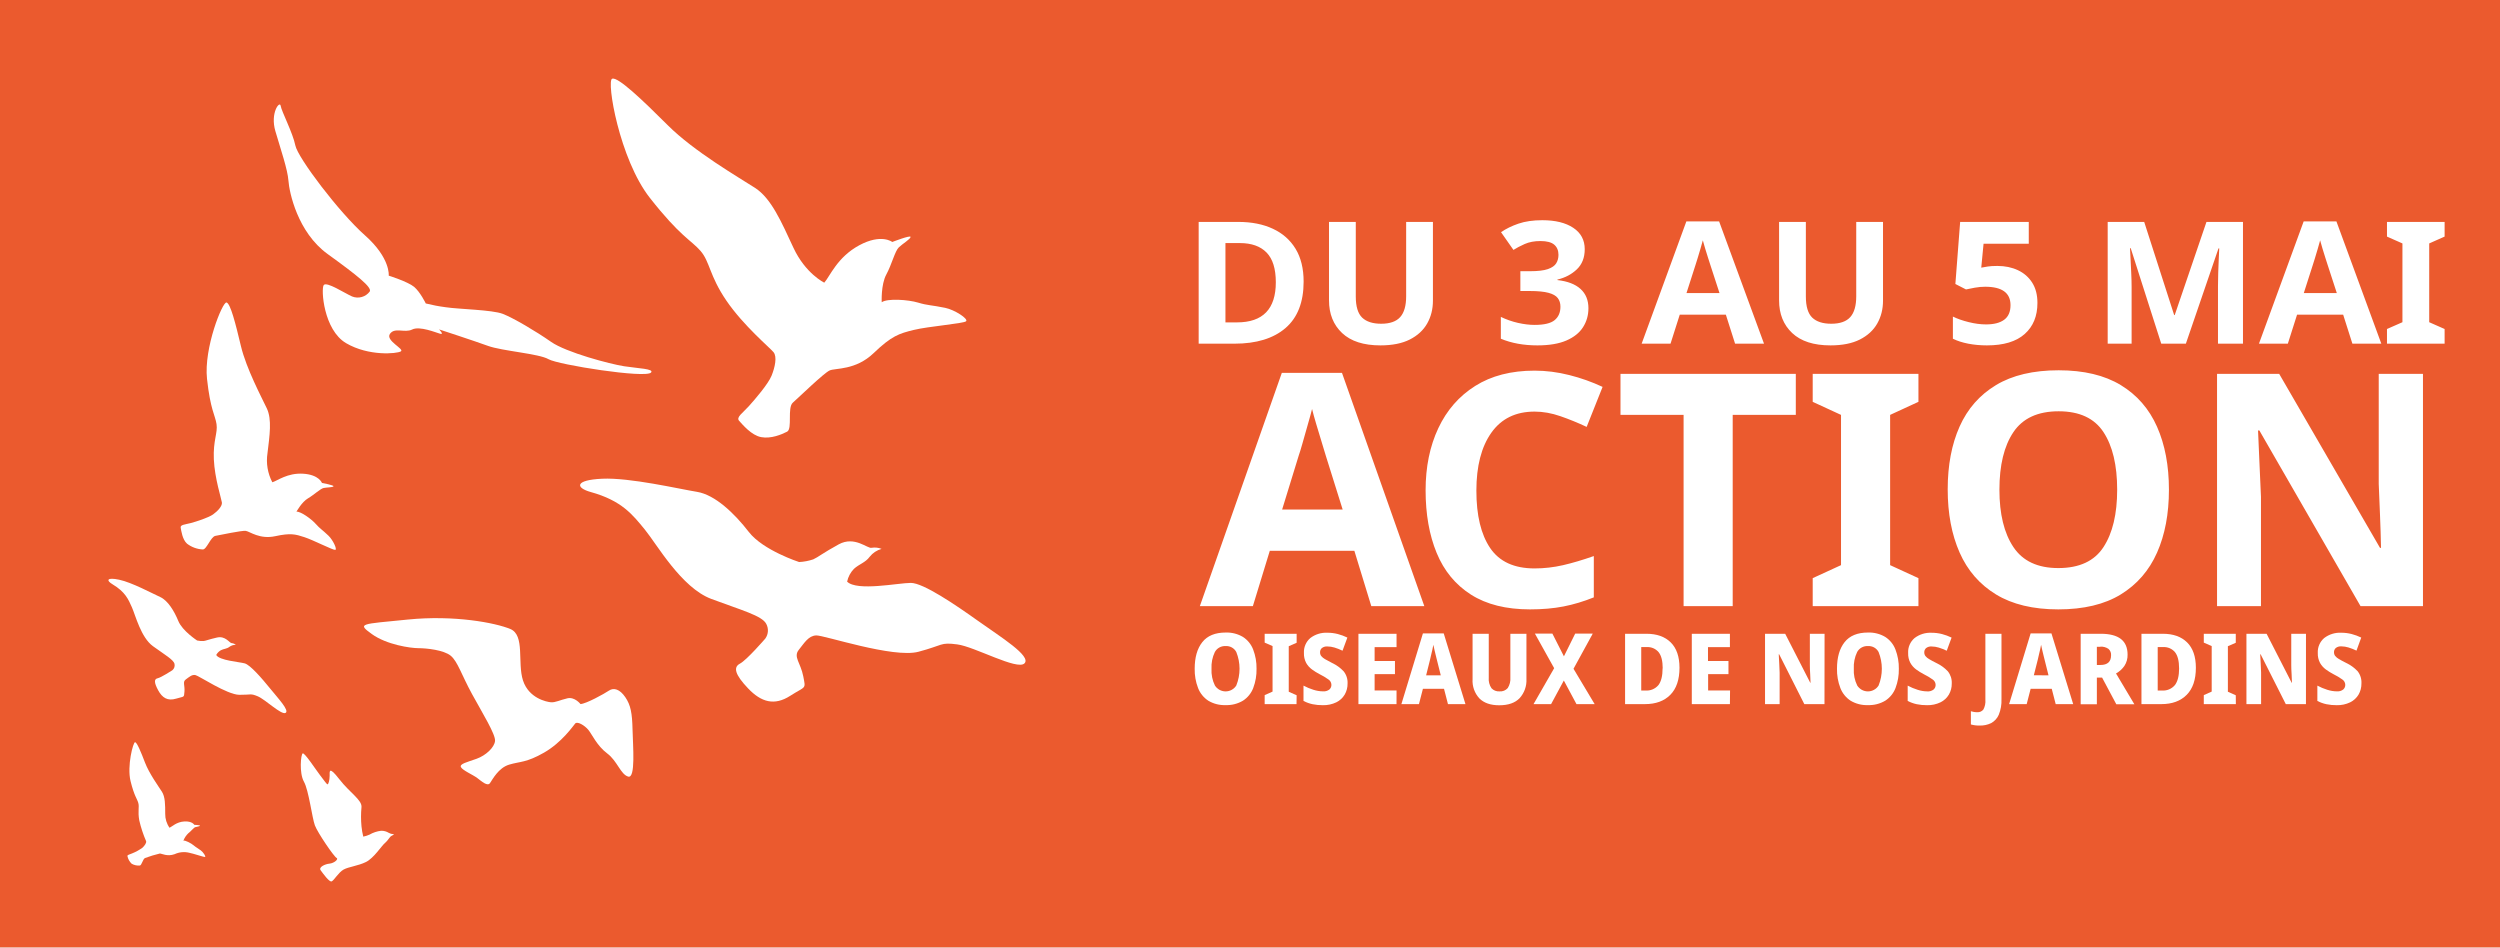
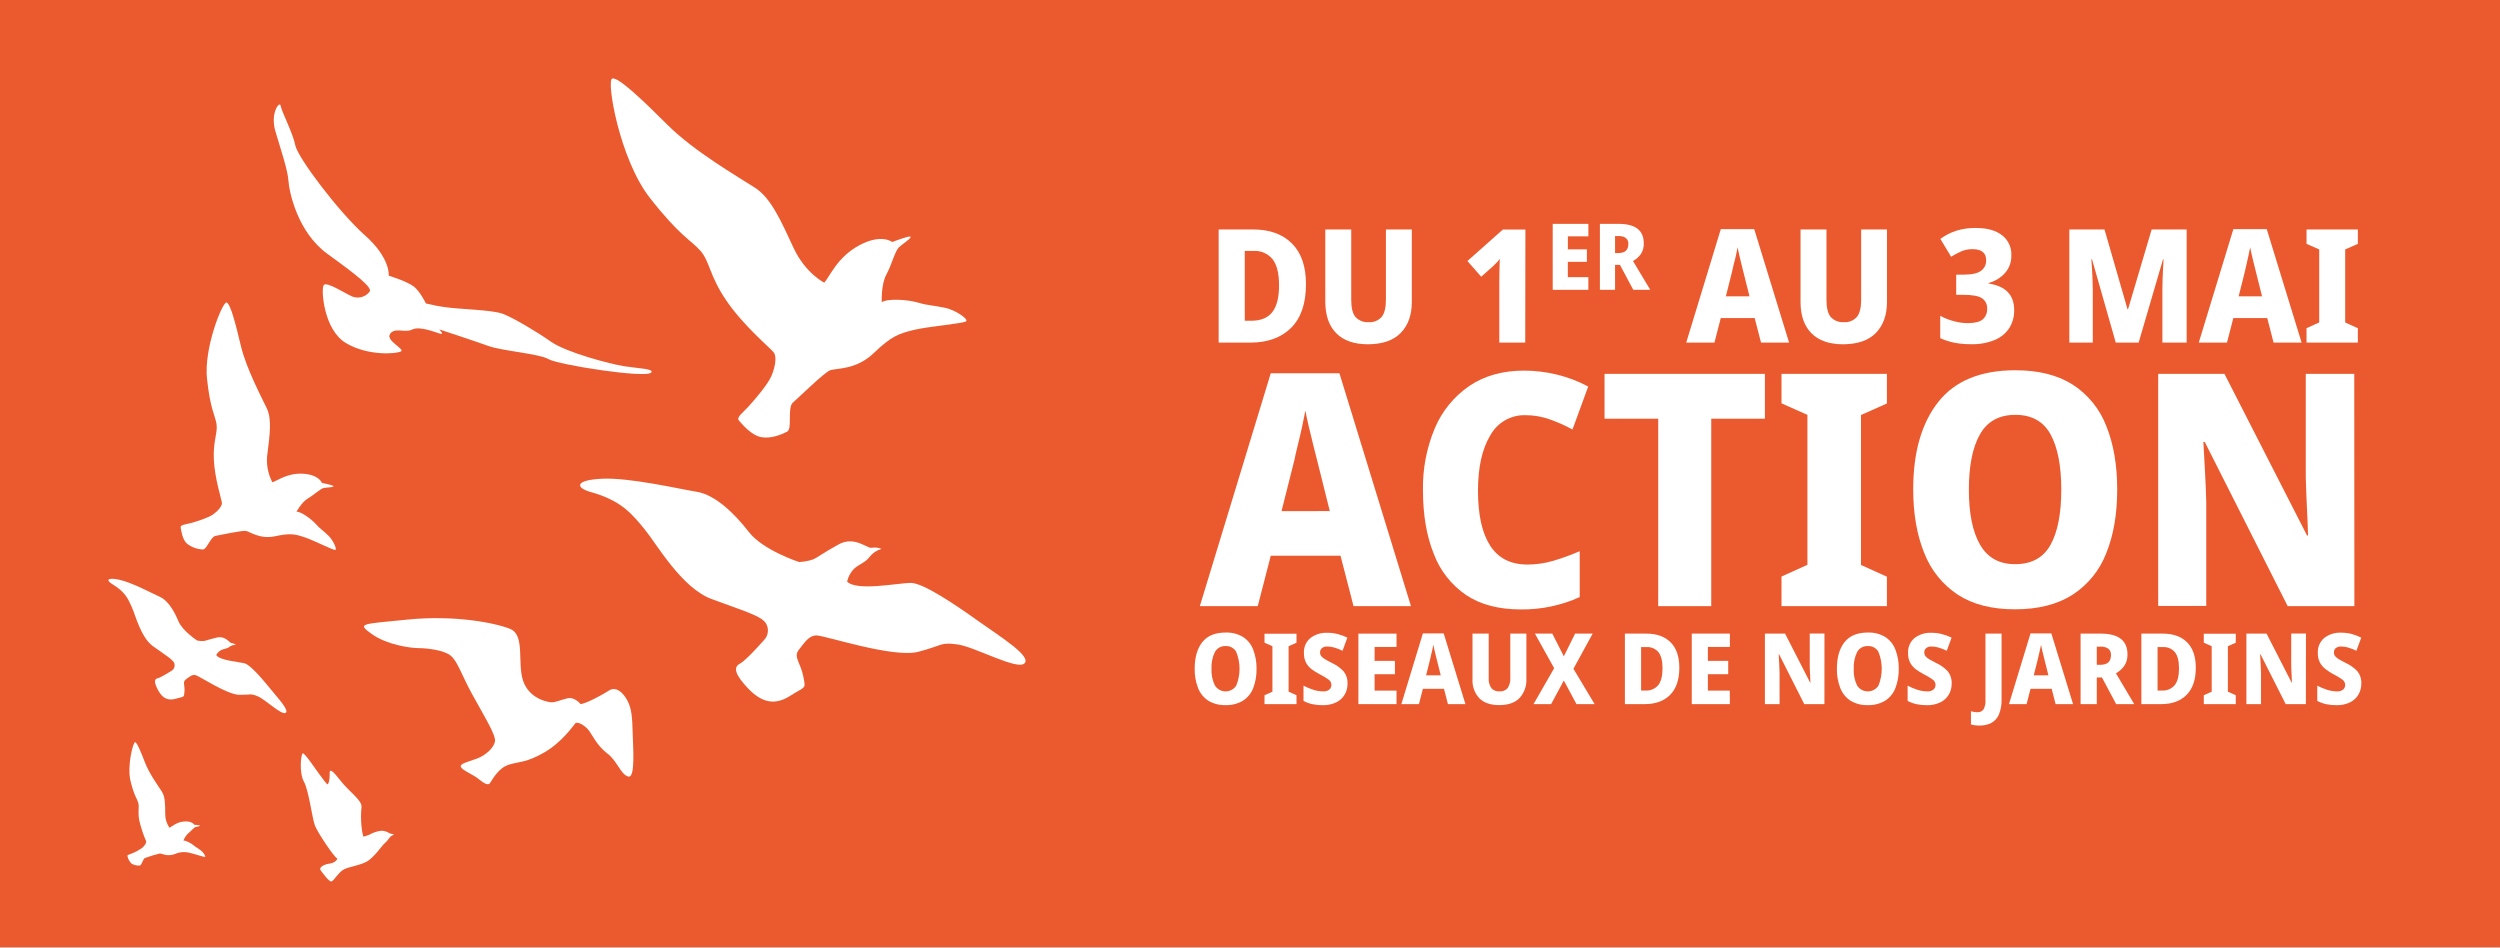
<svg xmlns="http://www.w3.org/2000/svg" id="Calque_1" data-name="Calque 1" viewBox="0 0 867.82 328.87">
  <defs>
-     <style>.cls-1{fill:#eb5a2e;}.cls-2,.cls-4,.cls-5,.cls-6{fill:#fff;}.cls-3,.cls-4,.cls-5,.cls-6{isolation:isolate;}.cls-4{font-size:59.19px;}.cls-4,.cls-5,.cls-6{font-family:NotoSans-SemiCondensedExtraBold, Noto Sans;font-weight:700;}.cls-5,.cls-6{font-size:112.92px;}.cls-5{letter-spacing:-0.01em;}</style>
+     <style>.cls-1{fill:#eb5a2e;}.cls-2{fill:#fff;}</style>
  </defs>
  <rect class="cls-1" width="867.82" height="328.87" />
-   <path class="cls-2" d="M58.85,287.34a8.14,8.14,0,0,1-1.5-4.85c0-3.11,0-5.88-1.14-7.66s-4.42-6.32-5.86-10.08-2.78-7-3.45-7.12-2.87,8.31-1.58,13.52,2.22,6,2.67,7.52-.23,2.85.35,6.1A42,42,0,0,0,50.72,292c.16.62-.53,1.56-1.24,2.24a16.52,16.52,0,0,1-3.62,2c-.93.41-1.78.52-1.61,1a5,5,0,0,0,1.46,2.59,4.86,4.86,0,0,0,2.81.62c.67,0,1.07-2.38,1.87-2.62a43.72,43.72,0,0,1,5.09-1.55c.69,0,2.57,1.15,5.13.23a7.67,7.67,0,0,1,5-.51c1.61.3,5.2,1.58,5.57,1.47s-.61-1.64-1.47-2.27c-1.25-.92-1.6-1-2.46-1.73s-2.86-1.81-3.59-1.66a7.06,7.06,0,0,1,1.69-2.54c1-.75,1.9-2,2.45-2.14s1.51-.29,1.63-.5-2-.32-2-.32S66.74,285,64,285.15,59.66,287,58.85,287.34Z" transform="translate(0 0)" />
-   <path class="cls-2" d="M68.43,222.34s-5.11-3.32-6.52-6.75-3.6-7.12-6.31-8.35-9.83-5.07-14.22-6-4.53.26-2.37,1.55c4.49,2.67,5.55,5.26,6.79,8.05s3.13,10.46,7.31,13.48,7.18,4.72,7.47,6.16a2.2,2.2,0,0,1-.78,2.2s-3.86,2.51-5.09,2.77-1.27,1.45.18,4.14,3.32,3.81,6.24,2.93,2.71-.26,2.9-2.44-.73-3.38.48-4.24,2.11-1.76,3.34-1.5,11,6.82,15.23,6.85,3.78-.57,6.4.52,8.2,6.57,9.64,5.76-2.54-5-5.37-8.49-6.88-8.19-8.82-8.71-8.77-1-9.88-2.9a4.22,4.22,0,0,1,1.61-1.65c1-.53,2.09-.46,3-1.2a3.81,3.81,0,0,1,2.2-.7,3,3,0,0,0-1.5-.59c-.66,0-2.1-2.59-5-1.93s-3.78,1.09-4.65,1.22A8.7,8.7,0,0,1,68.43,222.34Z" transform="translate(0 0)" />
-   <path class="cls-2" d="M201.51,244.4s-2-2.58-4.53-2-4.22,1.51-5.73,1.38-7.68-1.38-9.7-7.56.76-15.74-4.41-17.88-19.39-4.91-35.64-3.27-17.63,1.26-12.47,5S142.5,225,145.27,225s8.81.63,11.21,2.64,3.75,6.67,7.41,13.35,8.2,14,7.95,16.24-3.15,5-6.42,6.17-6,1.76-5.41,2.9,4.16,2.64,5.67,3.78,3.53,3,4.41,1.76,2.9-5.29,6.67-6.42,5.92-.63,12.09-4.16,10.06-9.22,10.81-10.1,3.29.66,4.55,2.17,3,5.54,6.55,8.19,4.66,7.3,7.3,8.06,1.64-10.7,1.51-16.37-.63-8.44-2.52-11.21-4-3.4-5.67-2.27S203.52,244.28,201.51,244.4Z" transform="translate(0 0)" />
-   <path class="cls-2" d="M134.94,95.69s.68-6.08-8.26-14-23.32-26.93-24.16-31.21-4.81-11.85-5.09-13.75-3.71,2.41-1.84,8.8,4.26,13.3,4.54,17.23,3.14,17.86,13.6,25.42,15.42,11.56,14.63,13a5.21,5.21,0,0,1-6.15,1.73c-2.53-1.11-8.86-5.29-9.84-3.95s-.07,15.56,7.77,20.16,17.61,3.68,19,2.86-5.44-3.73-3.77-6.1,5.12-.2,7.71-1.5,8.21,1.06,9.72,1.48-.39-1.52-.39-1.52,12.07,3.94,17,5.73,17.69,2.68,21,4.62,33.71,6.72,35.58,4.63c1.17-1.31-4.46-1.43-9.32-2.18s-20.14-4.8-25.39-8.48-13.09-8.29-16.75-9.71-15.32-1.61-19.8-2.3a60.47,60.47,0,0,1-6.93-1.31s-1.93-4-4.07-5.78S134.94,95.69,134.94,95.69Z" transform="translate(0 0)" />
-   <path class="cls-2" d="M94.53,167.41a16.37,16.37,0,0,1-1.68-10.07c.75-6.2,1.59-11.72-.22-15.56s-7.12-13.78-9-21.66S80,105.34,78.63,105s-7.93,15.78-6.77,26.51,2.82,12.58,3.3,15.69-1.22,5.63-.93,12.24,2.64,13.75,2.8,15-1.48,3-3.07,4.13-5.78,2.48-7.75,3-3.7.56-3.49,1.61.57,4.1,2.21,5.55a9.78,9.78,0,0,0,5.44,2c1.35.12,2.78-4.45,4.42-4.72s9.18-1.94,10.56-1.72,4.82,3,10.17,1.84,7-.7,10.14.33,9.93,4.54,10.71,4.42-.79-3.43-2.33-4.91c-2.25-2.16-2.93-2.4-4.43-4.1s-5.22-4.38-6.7-4.26c0,0,1.87-3.38,4-4.62s4.3-3.37,5.46-3.6,3.09-.18,3.39-.57-4-1.18-4-1.18-1-2.85-6.5-3.2S96.31,166.9,94.53,167.41Z" transform="translate(0 0)" />
-   <path class="cls-2" d="M277.4,195.1s-12.52-4.05-17.47-10.45-11.67-12.89-18-13.92-23.3-5-32.93-4.55-9.19,3.14-4,4.6c10.86,3,14.59,7.88,18.8,13S236.5,204,246.91,207.9s17.62,5.81,19.08,8.67a4.81,4.81,0,0,1-.31,5.07s-6.46,7.49-8.83,8.73-1.75,3.78,2.83,8.59,9.13,6.1,14.62,2.58,5.44-2.1,4.53-6.8-3.53-6.69-1.54-9.17,3.34-4.85,6-5,26.74,8,35.51,5.68,7.46-3.36,13.51-2.56,20.84,9.11,23.32,6.58-8.26-9.14-16.13-14.75-19-13.18-23.33-13.18-18.68,3-22.11-.44a9.08,9.08,0,0,1,2.33-4.4c1.82-1.7,4-2.17,5.51-4.24a8,8,0,0,1,4.12-2.73,6.48,6.48,0,0,0-3.45-.38c-1.36.43-5.87-4.23-11.41-1.2s-7.14,4.45-8.86,5.22A18.29,18.29,0,0,1,277.4,195.1Z" transform="translate(0 0)" />
-   <path class="cls-2" d="M128.27,289.72a10.44,10.44,0,0,1,4.06-1.34,4.85,4.85,0,0,1,2.62.72,3.46,3.46,0,0,0,1.59.46c.51,0-.05.31-.67.62s-1.23,1.64-2.31,2.52-3.8,5.19-6.53,6.53-6,1.65-7.76,2.62-3.34,3.8-4.16,4.11-3-2.78-3.8-3.86,1.49-2.16,3.08-2.31,3.29-1.59,2.42-2-6.53-8.69-7.5-11.26-2.12-12.19-3.81-15.19-1.08-9.56-.41-9.82,4.47,5.55,6,7.56,2.3,3.14,2.6,3.19.74-1.44.74-2.93-.36-3.65,3.34,1.13,8,7.25,7.71,9.77a34.93,34.93,0,0,0,0,6.58,25.31,25.31,0,0,0,.62,3.6A10,10,0,0,0,128.27,289.72Z" transform="translate(0 0)" />
-   <path class="cls-2" d="M286.13,98.12S279.61,95,275.42,86s-7.67-17.14-13.34-20.79-21.14-12.62-30.23-21.69-17.3-16.87-19.35-16.21S215,55.2,225.58,68.68s14.27,14.61,17.57,18.39,3.07,8.61,9,17.29,15.08,16.32,16.37,17.9.49,5.24-.68,8.14-5.72,8.18-7.9,10.6-4.51,3.85-3.35,5.1,4.2,5,7.63,5.64,7.08-.91,9-1.89,0-8.33,2-10.08S286,129.47,288,128.59s9,0,15.25-6,8.85-6.81,13.94-8.06,17.2-2.2,18.15-3-3.93-4-7.25-4.67c-4.85-1-6-.79-9.41-1.82s-10.71-1.53-12.61-.12c0,0-.31-6.12,1.59-9.62s3-8.15,4.34-9.43,4-2.84,4.09-3.61S309.73,84,309.73,84s-3.77-3-11.45,1.14S288.1,95.93,286.13,98.12Z" transform="translate(0 0)" />
-   <text class="cls-3" />
-   <text class="cls-3" />
-   <g class="cls-3">
-     <text class="cls-4" transform="translate(410.55 119.3) scale(1.04 1)">DU 3 AU 5 MAI</text>
-   </g>
-   <g class="cls-3">
-     <text class="cls-5" transform="translate(416.5 210.41)">A</text>
-     <text class="cls-6" transform="translate(488.32 210.41)">CTION</text>
-   </g>
-   <g class="cls-3">
-     <path class="cls-2" d="M436.18,232.15a17.8,17.8,0,0,1-1.15,6.68,9.1,9.1,0,0,1-3.55,4.39,11,11,0,0,1-6.07,1.54,10.83,10.83,0,0,1-6-1.54,9.26,9.26,0,0,1-3.53-4.39,17.65,17.65,0,0,1-1.17-6.72q0-5.86,2.64-9.2t8.12-3.34a11,11,0,0,1,6,1.53,9.05,9.05,0,0,1,3.53,4.35A17.78,17.78,0,0,1,436.18,232.15Zm-15.63,0a11.7,11.7,0,0,0,1.18,5.81,4.39,4.39,0,0,0,7.42,0,15.53,15.53,0,0,0,0-11.63,3.9,3.9,0,0,0-3.7-2.06,4,4,0,0,0-3.74,2.06A12,12,0,0,0,420.55,232.15Z" transform="translate(0 0)" />
-     <path class="cls-2" d="M450.06,244.42H439V241.3l2.74-1.23v-15.8l-2.74-1.2V220h11.1v3.12l-2.74,1.2v15.8l2.74,1.23Z" transform="translate(0 0)" />
-     <path class="cls-2" d="M467.78,237.26a7.49,7.49,0,0,1-1,3.86,6.94,6.94,0,0,1-2.9,2.67,10.17,10.17,0,0,1-4.68,1,17.09,17.09,0,0,1-3.58-.34,12.8,12.8,0,0,1-3.14-1.13V238a19.81,19.81,0,0,0,3.44,1.44,11.22,11.22,0,0,0,3.34.55,3.18,3.18,0,0,0,2.21-.65,2.11,2.11,0,0,0,.7-1.61,2.26,2.26,0,0,0-1-1.85,21.79,21.79,0,0,0-3.1-1.85,20.66,20.66,0,0,1-2.67-1.66,7.21,7.21,0,0,1-2-2.26,6.9,6.9,0,0,1-.77-3.44,6.38,6.38,0,0,1,2.21-5.18,9,9,0,0,1,5.95-1.85,14.26,14.26,0,0,1,3.6.45,17.68,17.68,0,0,1,3.32,1.23l-1.68,4.56a19.16,19.16,0,0,0-2.79-1.1,8.79,8.79,0,0,0-2.48-.38,2.78,2.78,0,0,0-1.9.56,1.86,1.86,0,0,0-.63,1.46,2.09,2.09,0,0,0,.39,1.29,4.51,4.51,0,0,0,1.3,1.08q.91.55,2.48,1.34a13.1,13.1,0,0,1,4,2.88A6.25,6.25,0,0,1,467.78,237.26Z" transform="translate(0 0)" />
-     <path class="cls-2" d="M484.77,244.42H471.55V220h13.23v4.63h-7.61v4.83h7.06V234h-7.06v5.69h7.61Z" transform="translate(0 0)" />
-     <path class="cls-2" d="M502.63,244.42l-1.37-5.31h-7.33l-1.37,5.31h-6.1l7.47-24.54h7.23l7.54,24.54Zm-2.5-10-1.34-5.35-.41-1.65q-.24-1-.46-1.92c-.15-.64-.27-1.2-.36-1.68-.09.48-.21,1-.34,1.68s-.29,1.28-.45,1.92-.29,1.19-.38,1.65l-1.34,5.35Z" transform="translate(0 0)" />
-     <path class="cls-2" d="M529.87,220v15.7a9.2,9.2,0,0,1-2.36,6.65q-2.37,2.47-7.09,2.47-4.49,0-6.87-2.37a9,9,0,0,1-2.38-6.72V220h5.62V235.2a5.69,5.69,0,0,0,.94,3.7,3.48,3.48,0,0,0,2.79,1.1,3.43,3.43,0,0,0,2.86-1.15,6,6,0,0,0,.91-3.68V220Z" transform="translate(0 0)" />
-     <path class="cls-2" d="M553.55,244.42h-6.31l-4.39-8.19-4.42,8.19h-6.1l7.16-12.47-6.68-12h6.07l4,7.88,3.91-7.88h6.1l-6.68,12.2Z" transform="translate(0 0)" />
-     <path class="cls-2" d="M583,231.78q0,6.2-3.19,9.42T571,244.42h-6.89V220h7.44q5.38,0,8.41,3T583,231.78Zm-5.83.21q0-3.8-1.41-5.59a5,5,0,0,0-4.15-1.78h-1.89v15.08h1.44a5.36,5.36,0,0,0,4.54-1.9Q577.13,235.89,577.13,232Z" transform="translate(0 0)" />
-     <path class="cls-2" d="M600.5,244.42H587.27V220H600.5v4.63h-7.61v4.83H600V234h-7.06v5.69h7.61Z" transform="translate(0 0)" />
-     <path class="cls-2" d="M633.33,244.42h-7l-8.74-17.31h-.14q.07,1.3.17,3.09t.14,3.29v10.93h-5.07V220h7l8.7,17h.1q0-1.23-.12-2.95t-.12-3.19V220h5.11Z" transform="translate(0 0)" />
-     <path class="cls-2" d="M659.14,232.15a17.8,17.8,0,0,1-1.15,6.68,9.1,9.1,0,0,1-3.55,4.39,11,11,0,0,1-6.07,1.54,10.83,10.83,0,0,1-6-1.54,9.26,9.26,0,0,1-3.53-4.39,17.65,17.65,0,0,1-1.17-6.72q0-5.86,2.64-9.2t8.12-3.34a11,11,0,0,1,6,1.53,9.05,9.05,0,0,1,3.53,4.35A17.78,17.78,0,0,1,659.14,232.15Zm-15.63,0a11.7,11.7,0,0,0,1.18,5.81,4.39,4.39,0,0,0,7.42,0,15.53,15.53,0,0,0,0-11.63,3.9,3.9,0,0,0-3.7-2.06,4,4,0,0,0-3.74,2.06A12,12,0,0,0,643.51,232.15Z" transform="translate(0 0)" />
-     <path class="cls-2" d="M677.51,237.26a7.49,7.49,0,0,1-1,3.86,6.94,6.94,0,0,1-2.9,2.67,10.17,10.17,0,0,1-4.68,1,17.09,17.09,0,0,1-3.58-.34,12.8,12.8,0,0,1-3.14-1.13V238a19.81,19.81,0,0,0,3.44,1.44A11.22,11.22,0,0,0,669,240a3.18,3.18,0,0,0,2.21-.65,2.11,2.11,0,0,0,.7-1.61,2.26,2.26,0,0,0-1-1.85,21.79,21.79,0,0,0-3.1-1.85,20.66,20.66,0,0,1-2.67-1.66,7.21,7.21,0,0,1-2-2.26,6.9,6.9,0,0,1-.77-3.44,6.38,6.38,0,0,1,2.21-5.18,9,9,0,0,1,5.95-1.85,14.26,14.26,0,0,1,3.6.45,17.68,17.68,0,0,1,3.32,1.23l-1.68,4.56a19.16,19.16,0,0,0-2.79-1.1,8.79,8.79,0,0,0-2.48-.38,2.78,2.78,0,0,0-1.9.56,1.86,1.86,0,0,0-.63,1.46,2.09,2.09,0,0,0,.39,1.29,4.51,4.51,0,0,0,1.3,1.08q.91.55,2.48,1.34a13.1,13.1,0,0,1,4,2.88A6.25,6.25,0,0,1,677.51,237.26Z" transform="translate(0 0)" />
-     <path class="cls-2" d="M687.2,251.86a10.63,10.63,0,0,1-3.05-.38v-4.59q.48.13,1,.24a6.61,6.61,0,0,0,1.18.1,2.49,2.49,0,0,0,2.16-.94,6.12,6.12,0,0,0,.69-3.41V220h5.59v22.69a13,13,0,0,1-.94,5.43,6,6,0,0,1-2.66,2.9A8.58,8.58,0,0,1,687.2,251.86Z" transform="translate(0 0)" />
-     <path class="cls-2" d="M713.59,244.42l-1.37-5.31h-7.33l-1.37,5.31h-6.1l7.47-24.54h7.23l7.54,24.54Zm-2.5-10-1.34-5.35-.41-1.65q-.24-1-.46-1.92c-.15-.64-.27-1.2-.36-1.68-.09.48-.21,1-.34,1.68s-.29,1.28-.45,1.92-.29,1.19-.38,1.65L706,234.41Z" transform="translate(0 0)" />
-     <path class="cls-2" d="M729.25,220q9.29,0,9.29,7.23a6.76,6.76,0,0,1-1.11,3.94,8.48,8.48,0,0,1-2.9,2.61l6.37,10.69h-6.27l-4.93-9.25h-1.82v9.25h-5.62V220Zm-.17,4.52h-1.2v6.31h1.23q3.7,0,3.7-3.36a2.67,2.67,0,0,0-.91-2.23A4.53,4.53,0,0,0,729.08,224.47Z" transform="translate(0 0)" />
-     <path class="cls-2" d="M762.25,231.78q0,6.2-3.19,9.42t-8.81,3.22h-6.89V220h7.44q5.38,0,8.41,3T762.25,231.78Zm-5.83.21q0-3.8-1.41-5.59a5,5,0,0,0-4.15-1.78H749v15.08h1.44a5.36,5.36,0,0,0,4.54-1.9Q756.43,235.89,756.43,232Z" transform="translate(0 0)" />
-     <path class="cls-2" d="M776.13,244.42H765V241.3l2.74-1.23v-15.8l-2.74-1.2V220h11.1v3.12l-2.74,1.2v15.8l2.74,1.23Z" transform="translate(0 0)" />
-     <path class="cls-2" d="M800.46,244.42h-7l-8.74-17.31h-.14q.07,1.3.17,3.09t.14,3.29v10.93H779.8V220h7l8.7,17h.1q0-1.23-.12-2.95t-.12-3.19V220h5.11Z" transform="translate(0 0)" />
-     <path class="cls-2" d="M819.72,237.26a7.48,7.48,0,0,1-1,3.86,6.94,6.94,0,0,1-2.9,2.67,10.17,10.17,0,0,1-4.68,1,17.09,17.09,0,0,1-3.58-.34,12.77,12.77,0,0,1-3.14-1.13V238a19.8,19.8,0,0,0,3.44,1.44,11.23,11.23,0,0,0,3.34.55,3.18,3.18,0,0,0,2.21-.65,2.11,2.11,0,0,0,.7-1.61,2.26,2.26,0,0,0-1-1.85,21.87,21.87,0,0,0-3.1-1.85,20.59,20.59,0,0,1-2.67-1.66,7.18,7.18,0,0,1-2-2.26,6.89,6.89,0,0,1-.77-3.44,6.38,6.38,0,0,1,2.21-5.18,9,9,0,0,1,5.95-1.85,14.25,14.25,0,0,1,3.6.45,17.68,17.68,0,0,1,3.32,1.23L818,225.85a19.08,19.08,0,0,0-2.79-1.1,8.79,8.79,0,0,0-2.48-.38,2.78,2.78,0,0,0-1.9.56,1.86,1.86,0,0,0-.63,1.46,2.1,2.1,0,0,0,.39,1.29,4.51,4.51,0,0,0,1.3,1.08q.91.55,2.49,1.34a13.12,13.12,0,0,1,4,2.88A6.25,6.25,0,0,1,819.72,237.26Z" transform="translate(0 0)" />
-   </g>
+   <path class="cls-2" d="M51,279a8.14,8.14,0,0,1-1.5-4.85c0-3.11,0-5.88-1.14-7.66s-4.42-6.32-5.86-10.08-2.78-7-3.45-7.12-2.87,8.31-1.58,13.52,2.22,6,2.67,7.52-.23,2.85.35,6.1a42,42,0,0,0,2.38,7.22c.16.62-.53,1.56-1.24,2.24a16.52,16.52,0,0,1-3.62,2c-.93.41-1.78.52-1.61,1a5,5,0,0,0,1.46,2.59,4.86,4.86,0,0,0,2.81.62c.67,0,1.07-2.38,1.87-2.62a43.72,43.72,0,0,1,5.09-1.55c.69,0,2.57,1.15,5.13.23a7.67,7.67,0,0,1,5-.51c1.61.3,5.2,1.58,5.57,1.47s-.61-1.64-1.47-2.27c-1.25-.92-1.6-1-2.46-1.73s-2.86-1.81-3.59-1.66a7.06,7.06,0,0,1,1.69-2.54c1-.75,1.9-1.95,2.45-2.14s1.51-.29,1.63-.5-2-.32-2-.32-.69-1.34-3.42-1.15S51.81,278.62,51,279Z" transform="translate(7.85 8.34)" />
+   <path class="cls-2" d="M60.58,214s-5.11-3.32-6.52-6.75-3.6-7.12-6.31-8.35-9.83-5.07-14.22-6-4.53.26-2.37,1.55c4.49,2.67,5.55,5.26,6.79,8.05s3.13,10.46,7.31,13.48,7.18,4.72,7.47,6.16a2.2,2.2,0,0,1-.78,2.2s-3.86,2.51-5.09,2.77-1.27,1.45.18,4.14,3.32,3.81,6.24,2.93,2.71-.26,2.9-2.44-.73-3.38.48-4.24S58.77,225.74,60,226s11,6.82,15.23,6.85,3.78-.57,6.4.52,8.2,6.57,9.64,5.76-2.54-5-5.37-8.49-6.88-8.19-8.82-8.71-8.77-1-9.88-2.9a4.22,4.22,0,0,1,1.61-1.65c1-.53,2.09-.46,3-1.2a3.81,3.81,0,0,1,2.2-.7,3,3,0,0,0-1.5-.59c-.66,0-2.1-2.59-5-1.93s-3.78,1.09-4.65,1.22A8.7,8.7,0,0,1,60.58,214Z" transform="translate(7.85 8.34)" />
+   <path class="cls-2" d="M193.66,236.06s-2-2.58-4.53-2-4.22,1.51-5.73,1.38-7.68-1.38-9.7-7.56.76-15.74-4.41-17.88-19.39-4.91-35.64-3.27-17.63,1.26-12.47,5,13.47,4.91,16.24,4.91,8.81.63,11.21,2.64,3.75,6.67,7.41,13.35,8.2,14,7.95,16.24-3.15,5-6.42,6.17-6,1.76-5.41,2.9,4.16,2.64,5.67,3.78,3.53,3,4.41,1.76,2.9-5.29,6.67-6.42,5.92-.63,12.09-4.16,10.06-9.22,10.81-10.1,3.29.66,4.55,2.17,3,5.54,6.55,8.19,4.66,7.3,7.3,8.06,1.64-10.7,1.51-16.37-.63-8.44-2.52-11.21-4-3.4-5.67-2.27S195.67,235.94,193.66,236.06Z" transform="translate(7.85 8.34)" />
+   <path class="cls-2" d="M127.09,87.35s.68-6.08-8.26-14S95.51,46.42,94.67,42.14s-4.81-11.85-5.09-13.75-3.71,2.41-1.84,8.8S92,50.49,92.28,54.42s3.14,17.86,13.6,25.42,15.42,11.56,14.63,13a5.21,5.21,0,0,1-6.15,1.73c-2.53-1.11-8.86-5.29-9.84-3.95s-.07,15.56,7.77,20.16,17.61,3.68,19.05,2.86-5.44-3.73-3.77-6.1,5.12-.2,7.71-1.5,8.21,1.06,9.72,1.48-.39-1.52-.39-1.52,12.07,3.94,17,5.73,17.69,2.68,21,4.62,33.71,6.72,35.58,4.63c1.17-1.31-4.46-1.43-9.32-2.18s-20.14-4.8-25.39-8.48-13.09-8.29-16.75-9.71S151.41,99,146.93,98.31A60.47,60.47,0,0,1,140,97s-1.93-4-4.07-5.78S127.09,87.35,127.09,87.35Z" transform="translate(7.85 8.34)" />
+   <path class="cls-2" d="M86.68,159.07A16.37,16.37,0,0,1,85,149c.75-6.2,1.59-11.72-.22-15.56s-7.12-13.78-9-21.66-3.65-14.78-5-15.11-7.93,15.78-6.77,26.51,2.82,12.58,3.3,15.69-1.22,5.63-.93,12.24,2.64,13.75,2.8,15-1.48,3-3.07,4.13-5.78,2.48-7.75,3-3.7.56-3.49,1.61.57,4.1,2.21,5.55a9.78,9.78,0,0,0,5.44,2c1.35.12,2.78-4.45,4.42-4.72s9.18-1.94,10.56-1.72,4.82,3,10.17,1.84,7-.7,10.14.33,9.93,4.54,10.71,4.42-.79-3.43-2.33-4.91c-2.25-2.16-2.93-2.4-4.43-4.1s-5.22-4.38-6.7-4.26c0,0,1.87-3.38,4-4.62s4.3-3.37,5.46-3.6,3.09-.18,3.39-.57-4-1.18-4-1.18-1-2.85-6.5-3.2S88.46,158.56,86.68,159.07Z" transform="translate(7.85 8.34)" />
+   <path class="cls-2" d="M269.55,186.76s-12.52-4.05-17.47-10.45-11.67-12.89-18-13.92-23.3-5-32.93-4.55-9.19,3.14-4,4.6c10.86,3,14.59,7.88,18.8,13s12.7,20.17,23.11,24.12,17.62,5.81,19.08,8.67a4.81,4.81,0,0,1-.31,5.07s-6.46,7.49-8.83,8.73-1.75,3.78,2.83,8.59,9.13,6.1,14.62,2.58,5.44-2.1,4.53-6.8-3.53-6.69-1.54-9.17,3.34-4.85,6-5,26.74,8,35.51,5.68,7.46-3.36,13.51-2.56,20.84,9.11,23.32,6.58-8.26-9.14-16.13-14.75S312.64,194,308.32,194s-18.68,3-22.11-.44a9.08,9.08,0,0,1,2.33-4.4c1.82-1.7,4-2.17,5.51-4.24a8,8,0,0,1,4.12-2.73,6.48,6.48,0,0,0-3.45-.38c-1.36.43-5.87-4.23-11.41-1.2s-7.14,4.45-8.86,5.22A18.29,18.29,0,0,1,269.55,186.76Z" transform="translate(7.85 8.34)" />
+   <path class="cls-2" d="M120.42,281.38a10.44,10.44,0,0,1,4.06-1.34,4.85,4.85,0,0,1,2.62.72,3.46,3.46,0,0,0,1.59.46c.51,0-.05.31-.67.62s-1.23,1.64-2.31,2.52-3.8,5.19-6.53,6.53-6,1.65-7.76,2.62-3.34,3.8-4.16,4.11-3-2.78-3.8-3.86,1.49-2.16,3.08-2.31,3.29-1.59,2.42-2-6.53-8.69-7.5-11.26S99.34,266,97.65,263s-1.08-9.56-.41-9.82,4.47,5.55,6,7.56,2.3,3.14,2.6,3.19.74-1.44.74-2.93-.36-3.65,3.34,1.13,8,7.25,7.71,9.77a34.93,34.93,0,0,0,0,6.58,25.31,25.31,0,0,0,.62,3.6A10,10,0,0,0,120.42,281.38Z" transform="translate(7.85 8.34)" />
+   <path class="cls-2" d="M278.28,89.78s-6.52-3.17-10.71-12.16-7.67-17.14-13.34-20.79S233.09,44.21,224,35.14s-17.3-16.87-19.35-16.21,2.53,27.93,13.08,41.41S232,74.95,235.3,78.73s3.07,8.61,9,17.29,15.08,16.32,16.37,17.9.49,5.24-.68,8.14-5.72,8.18-7.9,10.6-4.51,3.85-3.35,5.1,4.2,5,7.63,5.64,7.08-.91,9-1.89,0-8.33,2-10.08,10.76-10.3,12.8-11.18,9,0,15.25-6,8.85-6.81,13.94-8.06,17.2-2.2,18.15-3-3.93-4-7.25-4.67c-4.85-1-6-.79-9.41-1.82s-10.71-1.53-12.61-.12c0,0-.31-6.12,1.59-9.62s3-8.15,4.34-9.43,4-2.84,4.09-3.61-6.38,1.75-6.38,1.75-3.77-3-11.45,1.14S280.25,87.59,278.28,89.78Z" transform="translate(7.85 8.34)" />
+   <path class="cls-2" d="M445.49,90.29q0,10-5.12,15.13t-14.13,5.17H415.18V71.31h11.94q8.63,0,13.5,4.87T445.49,90.29Zm-9.35.33q0-6.11-2.25-9a8,8,0,0,0-6.65-2.86h-3V103h2.31q4.95,0,7.29-3.05T436.14,90.62Z" transform="translate(7.85 8.34)" />
+   <path class="cls-2" d="M482.23,71.31V96.5q0,6.71-3.79,10.67t-11.39,4q-7.21,0-11-3.79T452.2,96.56V71.31h9V95.79q0,4.18,1.51,5.94a5.59,5.59,0,0,0,4.48,1.76,5.5,5.5,0,0,0,4.59-1.84q1.46-1.84,1.46-5.91V71.31Z" transform="translate(7.85 8.34)" />
+   <path class="cls-2" d="M521.6,110.58h-9V89.13q0-1.43.05-3.63t.11-4a10.74,10.74,0,0,1-1,1.24q-.66.69-1.37,1.35l-4.07,3.63-4.79-5.45,12.32-10.94h7.81Z" transform="translate(7.85 8.34)" />
+   <path class="cls-2" d="M543.51,92.27H531.14V69.37h12.38V73.7h-7.12v4.52H543v4.33h-6.61v5.32h7.12Z" transform="translate(7.85 8.34)" />
+   <path class="cls-2" d="M554.06,69.37q8.69,0,8.69,6.77a6.33,6.33,0,0,1-1,3.69A7.94,7.94,0,0,1,559,82.26l6,10H559.1l-4.62-8.66h-1.7v8.66h-5.26V69.37Zm-.16,4.23h-1.12v5.9h1.15q3.46,0,3.46-3.14a2.5,2.5,0,0,0-.85-2.08A4.24,4.24,0,0,0,553.9,73.61Z" transform="translate(7.85 8.34)" />
+   <path class="cls-2" d="M603.45,110.58l-2.2-8.52H589.48l-2.2,8.52h-9.79l12-39.38h11.6l12.1,39.38Zm-4-16.06-2.15-8.58-.66-2.64q-.39-1.54-.74-3.08t-.58-2.7q-.22,1.16-.55,2.7T594,83.3q-.39,1.54-.6,2.64l-2.15,8.58Z" transform="translate(7.85 8.34)" />
+   <path class="cls-2" d="M647.17,71.31V96.5q0,6.71-3.79,10.67t-11.39,4q-7.21,0-11-3.79t-3.82-10.78V71.31h9V95.79q0,4.18,1.51,5.94a5.59,5.59,0,0,0,4.48,1.76,5.5,5.5,0,0,0,4.59-1.84q1.46-1.84,1.46-5.91V71.31Z" transform="translate(7.85 8.34)" />
+   <path class="cls-2" d="M690.34,80.28a8.84,8.84,0,0,1-2.23,6.19,11.94,11.94,0,0,1-5.69,3.44v.17q8.91,1.32,8.91,9.24a11.42,11.42,0,0,1-1.65,6.13,11,11,0,0,1-5,4.18,20.17,20.17,0,0,1-8.33,1.51,29.54,29.54,0,0,1-5.69-.49,24.51,24.51,0,0,1-5-1.6v-7.75a22.62,22.62,0,0,0,4.89,1.9,18.72,18.72,0,0,0,4.62.63q3.68,0,5.23-1.29a4.58,4.58,0,0,0,1.54-3.71,4.11,4.11,0,0,0-1.76-3.63Q678.41,94,673.68,94H671.2v-7h2.48q4.4,0,6.16-1.35A4.31,4.31,0,0,0,681.6,82q0-3.85-4.73-3.85a9.7,9.7,0,0,0-4.18.88,28.87,28.87,0,0,0-3.25,1.76l-3.74-6.21a20.4,20.4,0,0,1,5.36-2.78,21.94,21.94,0,0,1,7.12-1q5.61,0,8.88,2.47A8.31,8.31,0,0,1,690.34,80.28Z" transform="translate(7.85 8.34)" />
+   <path class="cls-2" d="M726.59,110.58l-8.25-28.93h-.22q.11,1.32.22,3.22t.19,3.9q.08,2,.08,3.71v18.1h-8.14V71.31h12.21l8,27.72h.17l8.2-27.72h12.15v39.27h-8.42V92.27q0-1.65.06-3.6t.17-3.82q.11-1.87.17-3.19H743l-8.47,28.93Z" transform="translate(7.85 8.34)" />
+   <path class="cls-2" d="M781.37,110.58l-2.2-8.52H767.4l-2.2,8.52h-9.79l12-39.38H779l12.1,39.38Zm-4-16.06-2.15-8.58-.66-2.64q-.39-1.54-.74-3.08t-.58-2.7q-.22,1.16-.55,2.7T772,83.3q-.39,1.54-.6,2.64l-2.15,8.58Z" transform="translate(7.85 8.34)" />
+   <path class="cls-2" d="M810.63,110.58H792.81v-5l4.4-2V78.24l-4.4-1.93v-5h17.82v5l-4.4,1.93V103.6l4.4,2Z" transform="translate(7.85 8.34)" />
+   <path class="cls-2" d="M462,202.07l-4.52-17.5H433.27l-4.52,17.5h-20.1l24.62-80.85H457.1l24.84,80.85Zm-8.24-33-4.4-17.62L448,146.06q-.79-3.16-1.53-6.32t-1.19-5.53q-.45,2.37-1.13,5.53t-1.47,6.32q-.79,3.16-1.24,5.42L437,169.1Z" transform="translate(7.85 8.34)" />
+   <path class="cls-2" d="M521.69,135.78a13.49,13.49,0,0,0-12.25,7.06Q505.2,149.9,505.2,162q0,12.53,4.23,19.08t12.93,6.55a31.77,31.77,0,0,0,9-1.3,82.44,82.44,0,0,0,9.15-3.33v15.92a48,48,0,0,1-20.44,4.29q-11.52,0-19-5a30.18,30.18,0,0,1-11.24-14.34q-3.73-9.32-3.73-22a53.11,53.11,0,0,1,4.12-21.57,33.54,33.54,0,0,1,12-14.68q7.85-5.31,19-5.31a48.49,48.49,0,0,1,11.24,1.35,46.12,46.12,0,0,1,11,4.18L538,140.75a54.06,54.06,0,0,0-8-3.56A25,25,0,0,0,521.69,135.78Z" transform="translate(7.85 8.34)" />
+   <path class="cls-2" d="M586.17,202.07H567.76V137H549.13V121.44H604.8V137H586.17Z" transform="translate(7.85 8.34)" />
+   <path class="cls-2" d="M647.15,202.07H610.56V191.79l9-4.07V135.67l-9-4V121.44h36.59v10.28l-9,4v52.06l9,4.07Z" transform="translate(7.85 8.34)" />
+   <path class="cls-2" d="M727.09,161.64q0,12.65-3.78,22a30,30,0,0,1-11.69,14.45q-7.91,5.08-20,5.08t-19.87-5.08a30.52,30.52,0,0,1-11.63-14.45q-3.84-9.37-3.84-22.13,0-19.31,8.7-30.32t26.76-11q12.08,0,19.93,5a29.82,29.82,0,0,1,11.63,14.34Q727.09,148.88,727.09,161.64Zm-51.49,0q0,12.42,3.9,19.14t12.14,6.72q8.58,0,12.31-6.72t3.73-19.14q0-12.42-3.73-19.2t-12.2-6.78q-8.47,0-12.31,6.78T675.6,161.64Z" transform="translate(7.85 8.34)" />
+   <path class="cls-2" d="M809.42,202.07H786.27l-28.79-57H757q.23,4.29.56,10.16T758,166v36H741.32V121.44h23L793,177.57h.34q-.11-4.06-.39-9.71t-.4-10.5V121.44h16.83Z" transform="translate(7.85 8.34)" />
+   <path class="cls-2" d="M428.33,223.81a17.8,17.8,0,0,1-1.15,6.68,9.11,9.11,0,0,1-3.55,4.39,11,11,0,0,1-6.07,1.54,10.84,10.84,0,0,1-6-1.54,9.27,9.27,0,0,1-3.53-4.39,17.65,17.65,0,0,1-1.17-6.72q0-5.86,2.64-9.2t8.12-3.34a11,11,0,0,1,6,1.53,9,9,0,0,1,3.53,4.35A17.77,17.77,0,0,1,428.33,223.81Zm-15.63,0a11.7,11.7,0,0,0,1.18,5.81,4.39,4.39,0,0,0,7.42,0,15.53,15.53,0,0,0,0-11.63,3.9,3.9,0,0,0-3.7-2.06,4,4,0,0,0-3.73,2.06A11.94,11.94,0,0,0,412.7,223.81Z" transform="translate(7.85 8.34)" />
+   <path class="cls-2" d="M442.21,236.08H431.1V233l2.74-1.23v-15.8l-2.74-1.2v-3.12h11.1v3.12l-2.74,1.2v15.8l2.74,1.23Z" transform="translate(7.85 8.34)" />
+   <path class="cls-2" d="M459.92,228.92a7.49,7.49,0,0,1-1,3.86,6.93,6.93,0,0,1-2.9,2.67,10.15,10.15,0,0,1-4.68,1,17.09,17.09,0,0,1-3.58-.34,12.76,12.76,0,0,1-3.13-1.13v-5.31a19.86,19.86,0,0,0,3.44,1.44,11.28,11.28,0,0,0,3.34.55,3.18,3.18,0,0,0,2.21-.65,2.11,2.11,0,0,0,.7-1.61,2.26,2.26,0,0,0-1-1.85,21.7,21.7,0,0,0-3.1-1.85,20.65,20.65,0,0,1-2.67-1.66,7.19,7.19,0,0,1-2-2.26,6.88,6.88,0,0,1-.77-3.44,6.38,6.38,0,0,1,2.21-5.17,9,9,0,0,1,5.95-1.85,14.3,14.3,0,0,1,3.6.45,17.71,17.71,0,0,1,3.32,1.23l-1.68,4.56a18.85,18.85,0,0,0-2.79-1.1,8.82,8.82,0,0,0-2.48-.38,2.78,2.78,0,0,0-1.9.57,1.86,1.86,0,0,0-.63,1.46,2.1,2.1,0,0,0,.39,1.29,4.5,4.5,0,0,0,1.3,1.08q.91.55,2.48,1.34a13.09,13.09,0,0,1,4,2.88A6.25,6.25,0,0,1,459.92,228.92Z" transform="translate(7.85 8.34)" />
+   <path class="cls-2" d="M476.92,236.08H463.69V211.61h13.23v4.63h-7.61v4.83h7.06v4.63h-7.06v5.69h7.61Z" transform="translate(7.85 8.34)" />
+   <path class="cls-2" d="M494.77,236.08l-1.37-5.31h-7.33l-1.37,5.31h-6.1l7.47-24.54h7.23l7.54,24.54Zm-2.5-10-1.34-5.35-.41-1.64q-.24-1-.46-1.92t-.36-1.68q-.14.72-.34,1.68t-.45,1.92q-.24,1-.38,1.64l-1.34,5.35Z" transform="translate(7.85 8.34)" />
+   <path class="cls-2" d="M522,211.61v15.69a9.21,9.21,0,0,1-2.36,6.65q-2.36,2.47-7.09,2.47-4.49,0-6.87-2.36a9,9,0,0,1-2.38-6.72V211.61h5.62v15.25a5.69,5.69,0,0,0,.94,3.7,3.48,3.48,0,0,0,2.79,1.1,3.43,3.43,0,0,0,2.86-1.15,6,6,0,0,0,.91-3.68V211.61Z" transform="translate(7.85 8.34)" />
+   <path class="cls-2" d="M545.69,236.08h-6.3L535,227.89l-4.42,8.19h-6.1l7.16-12.47-6.68-12H531l4,7.88,3.91-7.88h6.1l-6.68,12.2Z" transform="translate(7.85 8.34)" />
+   <path class="cls-2" d="M575.09,223.44q0,6.2-3.19,9.42t-8.81,3.22h-6.89V211.61h7.44q5.38,0,8.41,3T575.09,223.44Zm-5.83.21q0-3.8-1.41-5.59a5,5,0,0,0-4.15-1.78h-1.88v15.08h1.44a5.35,5.35,0,0,0,4.54-1.9Q569.26,227.55,569.26,223.64Z" transform="translate(7.85 8.34)" />
+   <path class="cls-2" d="M592.63,236.08H579.41V211.61h13.23v4.63H585v4.83h7.06v4.63H585v5.69h7.61Z" transform="translate(7.85 8.34)" />
+   <path class="cls-2" d="M625.46,236.08h-7l-8.74-17.3h-.14q.07,1.3.17,3.08t.14,3.29v10.93H604.8V211.61h7l8.7,17h.1q0-1.23-.12-2.95t-.12-3.19v-10.9h5.11Z" transform="translate(7.85 8.34)" />
+   <path class="cls-2" d="M651.26,223.81a17.78,17.78,0,0,1-1.15,6.68,9.11,9.11,0,0,1-3.55,4.39,11,11,0,0,1-6.07,1.54,10.84,10.84,0,0,1-6-1.54,9.27,9.27,0,0,1-3.53-4.39,17.64,17.64,0,0,1-1.17-6.72q0-5.86,2.64-9.2t8.12-3.34a11,11,0,0,1,6,1.53,9.05,9.05,0,0,1,3.53,4.35A17.75,17.75,0,0,1,651.26,223.81Zm-15.63,0a11.7,11.7,0,0,0,1.18,5.81,4.39,4.39,0,0,0,7.42,0,15.53,15.53,0,0,0,0-11.63,3.9,3.9,0,0,0-3.7-2.06A4,4,0,0,0,636.8,218,11.94,11.94,0,0,0,635.64,223.81Z" transform="translate(7.85 8.34)" />
+   <path class="cls-2" d="M669.63,228.92a7.49,7.49,0,0,1-1,3.86,6.93,6.93,0,0,1-2.9,2.67,10.15,10.15,0,0,1-4.68,1,17.09,17.09,0,0,1-3.58-.34,12.76,12.76,0,0,1-3.13-1.13v-5.31a19.86,19.86,0,0,0,3.44,1.44,11.28,11.28,0,0,0,3.34.55,3.18,3.18,0,0,0,2.21-.65,2.11,2.11,0,0,0,.7-1.61,2.26,2.26,0,0,0-1-1.85,21.7,21.7,0,0,0-3.1-1.85,20.65,20.65,0,0,1-2.67-1.66,7.19,7.19,0,0,1-2-2.26,6.88,6.88,0,0,1-.77-3.44,6.38,6.38,0,0,1,2.21-5.17,9,9,0,0,1,5.95-1.85,14.3,14.3,0,0,1,3.6.45A17.71,17.71,0,0,1,669.6,213l-1.68,4.56a18.85,18.85,0,0,0-2.79-1.1,8.82,8.82,0,0,0-2.48-.38,2.78,2.78,0,0,0-1.9.57,1.86,1.86,0,0,0-.63,1.46,2.1,2.1,0,0,0,.39,1.29,4.5,4.5,0,0,0,1.3,1.08q.91.55,2.48,1.34a13.09,13.09,0,0,1,4,2.88A6.25,6.25,0,0,1,669.63,228.92Z" transform="translate(7.85 8.34)" />
+   <path class="cls-2" d="M679.33,243.52a10.55,10.55,0,0,1-3-.38v-4.59q.48.14,1,.24a6.61,6.61,0,0,0,1.18.1,2.49,2.49,0,0,0,2.16-.94,6.11,6.11,0,0,0,.69-3.41V211.61h5.59V234.3a13,13,0,0,1-.94,5.43,6,6,0,0,1-2.66,2.9A8.58,8.58,0,0,1,679.33,243.52Z" transform="translate(7.85 8.34)" />
+   <path class="cls-2" d="M705.71,236.08l-1.37-5.31H697l-1.37,5.31h-6.1L697,211.54h7.23l7.54,24.54Zm-2.5-10-1.34-5.35-.41-1.64q-.24-1-.46-1.92t-.36-1.68q-.14.72-.34,1.68t-.45,1.92q-.24,1-.38,1.64l-1.34,5.35Z" transform="translate(7.85 8.34)" />
+   <path class="cls-2" d="M721.37,211.61q9.29,0,9.29,7.23a6.76,6.76,0,0,1-1.11,3.94,8.49,8.49,0,0,1-2.9,2.6L733,236.08h-6.27l-4.93-9.25H720v9.25h-5.62V211.61Zm-.17,4.52H720v6.3h1.23q3.7,0,3.7-3.36a2.67,2.67,0,0,0-.91-2.23A4.53,4.53,0,0,0,721.2,216.14Z" transform="translate(7.85 8.34)" />
+   <path class="cls-2" d="M754.37,223.44q0,6.2-3.19,9.42t-8.81,3.22h-6.89V211.61h7.44q5.38,0,8.41,3T754.37,223.44Zm-5.83.21q0-3.8-1.41-5.59a5,5,0,0,0-4.15-1.78h-1.88v15.08h1.44a5.35,5.35,0,0,0,4.54-1.9Q748.55,227.55,748.55,223.64Z" transform="translate(7.85 8.34)" />
+   <path class="cls-2" d="M768.25,236.08h-11.1V233l2.74-1.23v-15.8l-2.74-1.2v-3.12h11.1v3.12l-2.74,1.2v15.8l2.74,1.23Z" transform="translate(7.85 8.34)" />
+   <path class="cls-2" d="M792.58,236.08h-7l-8.74-17.3h-.14q.07,1.3.17,3.08t.14,3.29v10.93h-5.07V211.61h7l8.7,17h.1q0-1.23-.12-2.95t-.12-3.19v-10.9h5.11Z" transform="translate(7.85 8.34)" />
+   <path class="cls-2" d="M811.83,228.92a7.49,7.49,0,0,1-1,3.86,6.93,6.93,0,0,1-2.9,2.67,10.15,10.15,0,0,1-4.68,1,17.09,17.09,0,0,1-3.58-.34,12.76,12.76,0,0,1-3.13-1.13v-5.31a19.86,19.86,0,0,0,3.44,1.44,11.28,11.28,0,0,0,3.34.55,3.18,3.18,0,0,0,2.21-.65,2.11,2.11,0,0,0,.7-1.61,2.26,2.26,0,0,0-1-1.85,21.7,21.7,0,0,0-3.1-1.85A20.65,20.65,0,0,1,799.5,224a7.19,7.19,0,0,1-2-2.26,6.88,6.88,0,0,1-.77-3.44,6.38,6.38,0,0,1,2.21-5.17,9,9,0,0,1,5.95-1.85,14.3,14.3,0,0,1,3.6.45A17.71,17.71,0,0,1,811.8,213l-1.68,4.56a18.85,18.85,0,0,0-2.79-1.1,8.82,8.82,0,0,0-2.48-.38,2.78,2.78,0,0,0-1.9.57,1.86,1.86,0,0,0-.63,1.46,2.1,2.1,0,0,0,.39,1.29,4.5,4.5,0,0,0,1.3,1.08q.91.55,2.48,1.34a13.09,13.09,0,0,1,4,2.88A6.25,6.25,0,0,1,811.83,228.92Z" transform="translate(7.85 8.34)" />
</svg>
